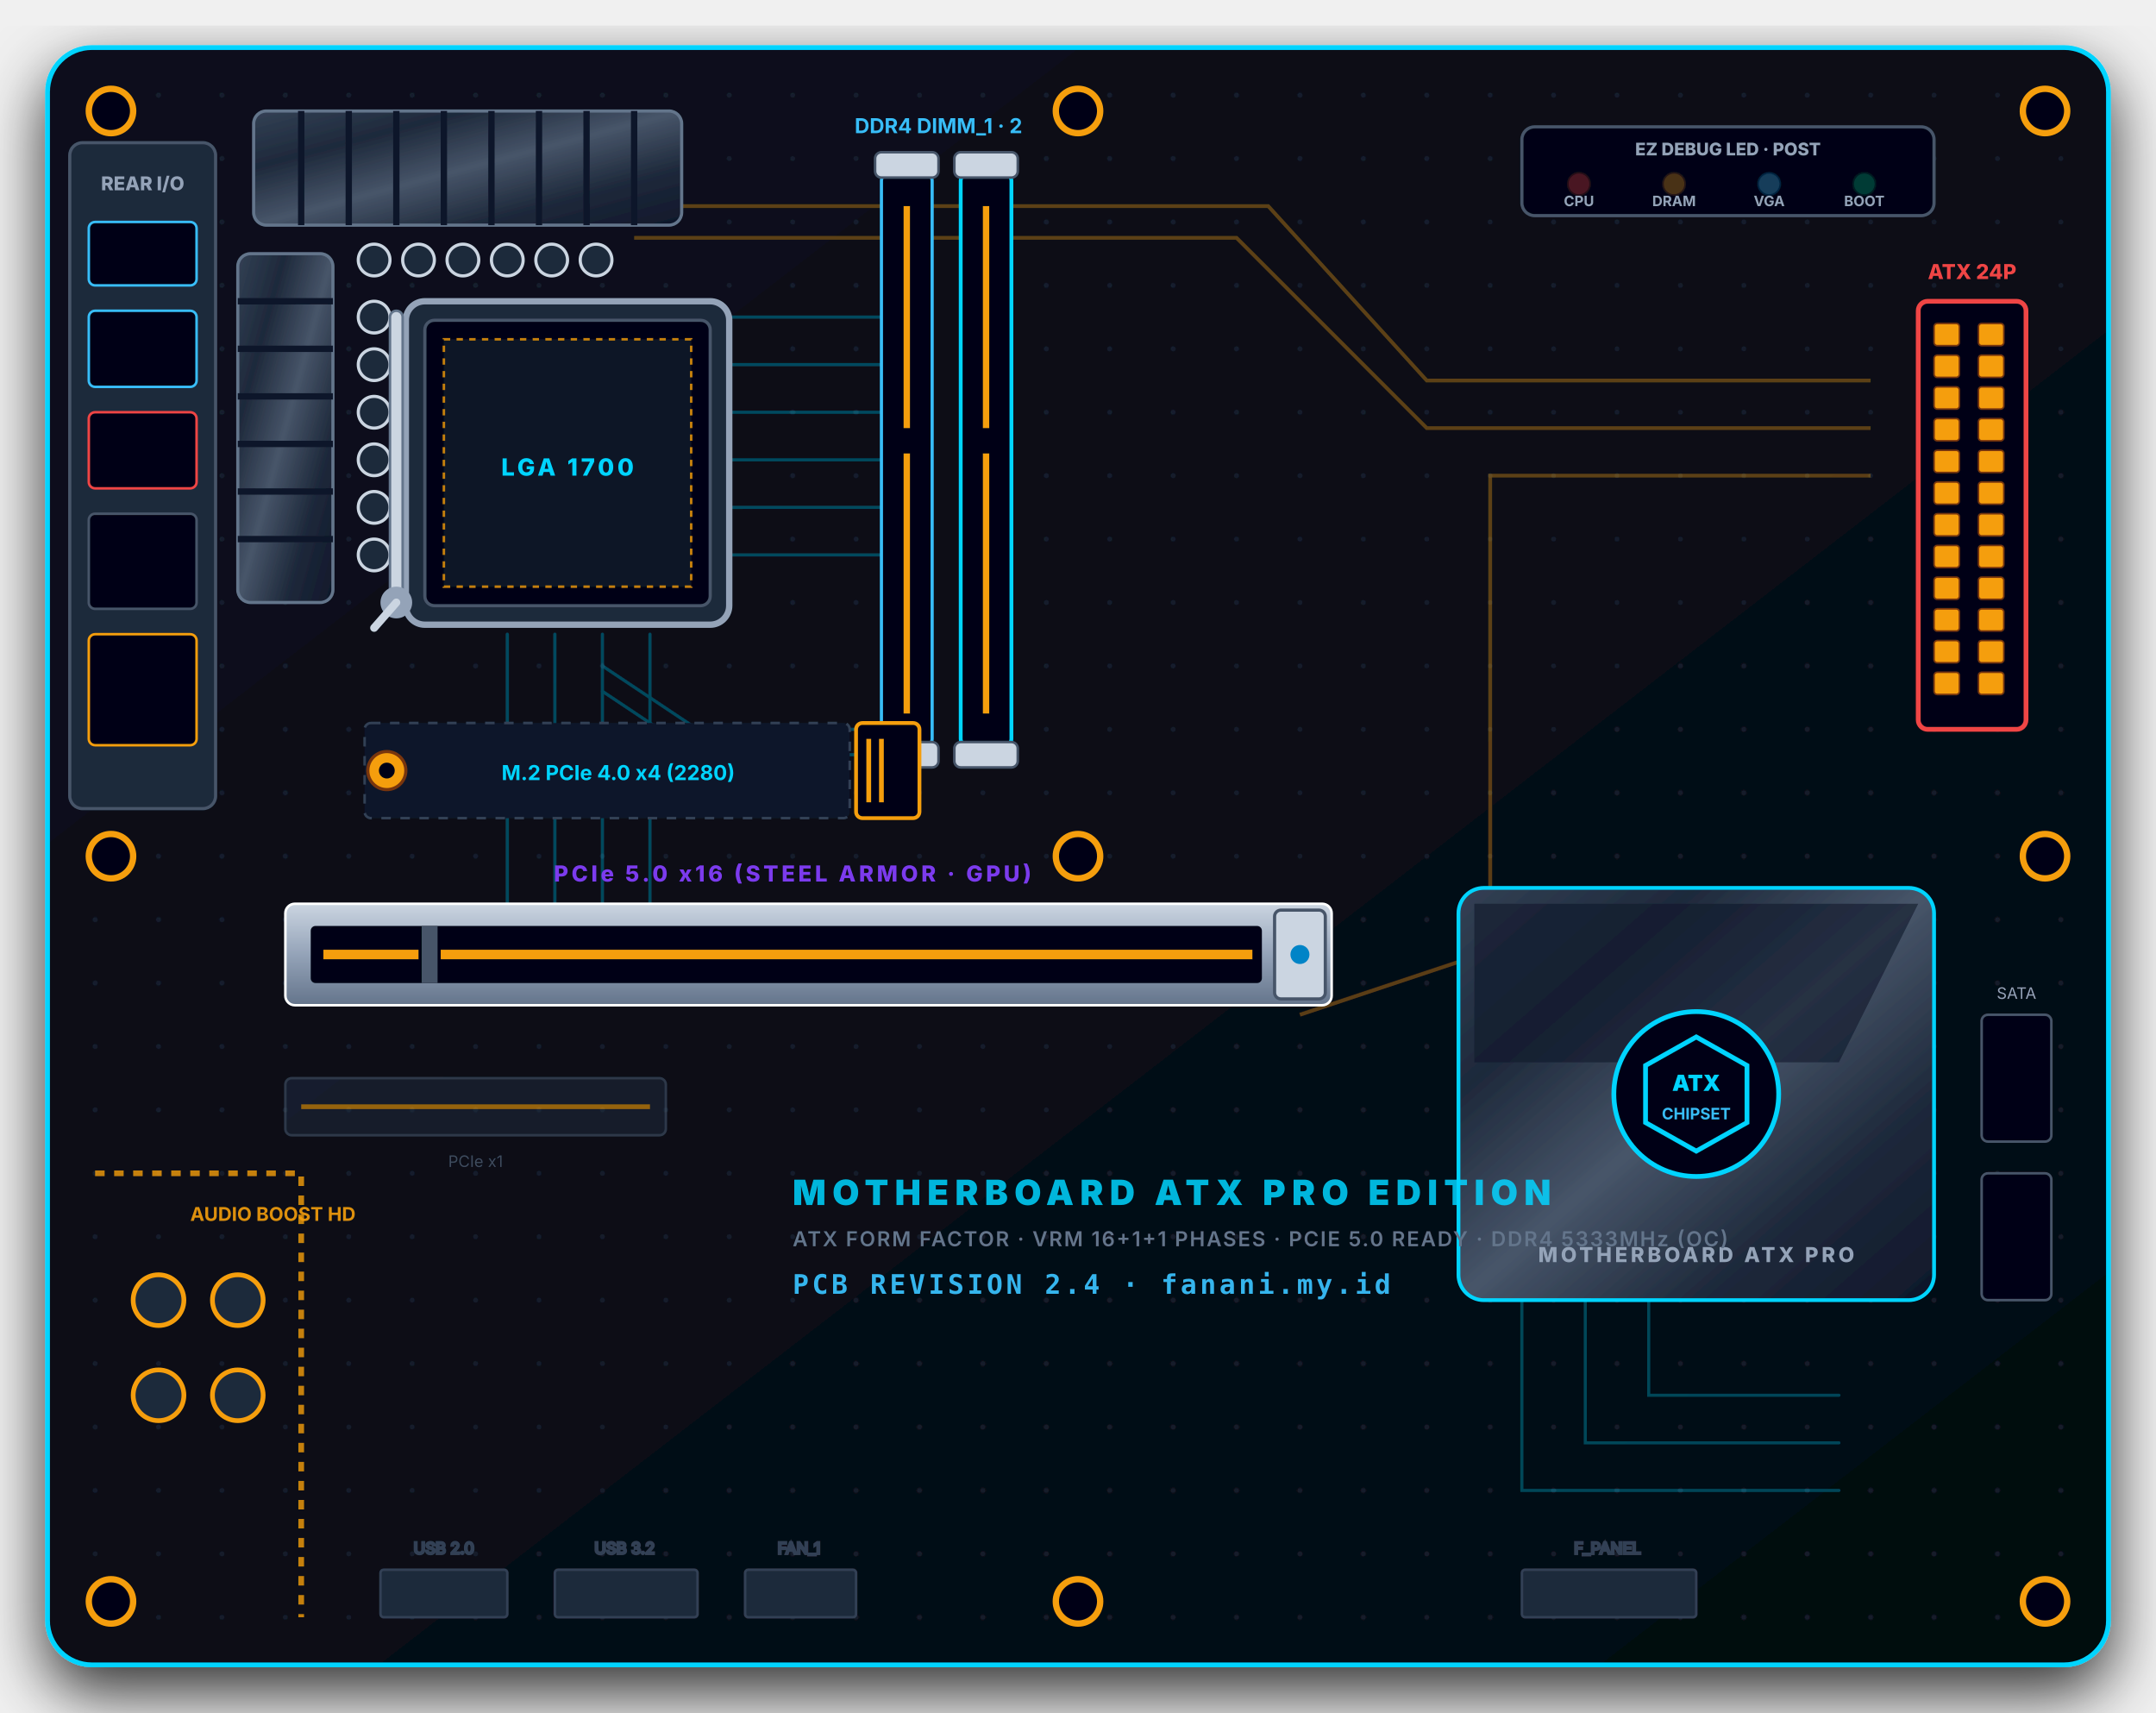
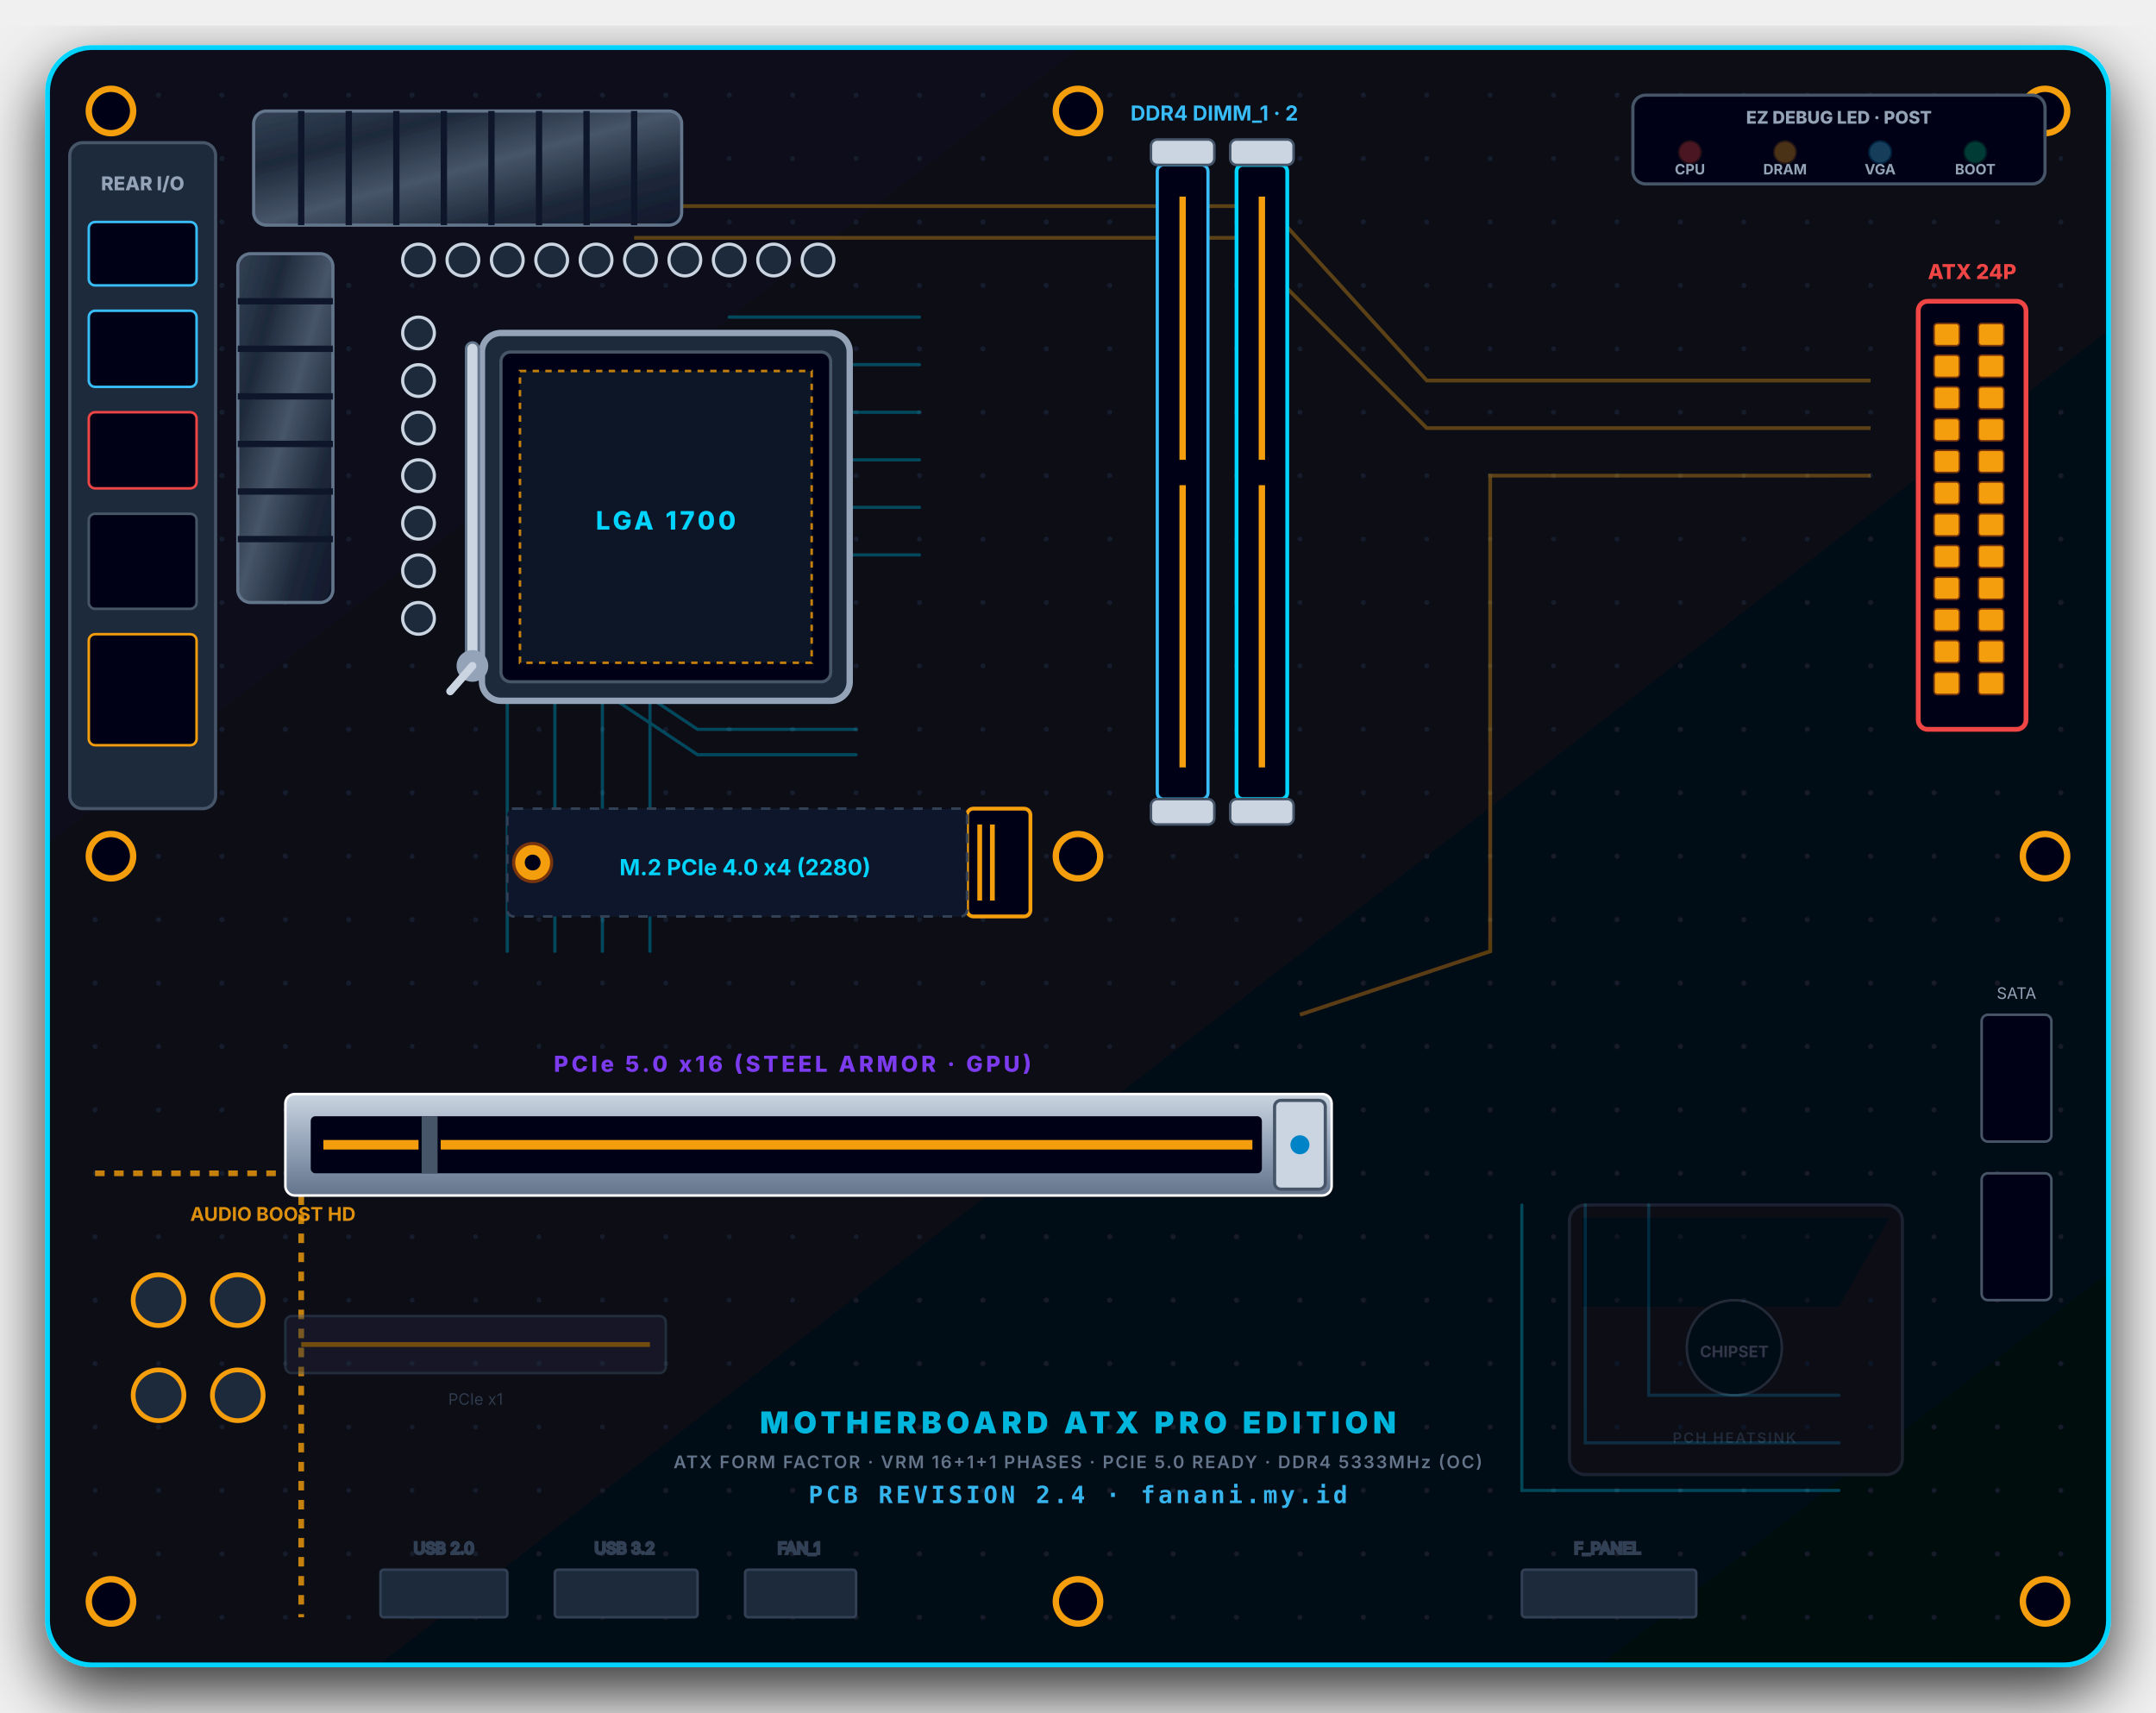
<svg xmlns="http://www.w3.org/2000/svg" viewBox="0 0 680 540" width="100%" height="100%">
  <defs>
    <linearGradient id="mb-pcb" x1="0%" y1="0%" x2="100%" y2="100%">
      <stop offset="0%" stop-color="#0a101d" />
      <stop offset="50%" stop-color="#070c16" />
      <stop offset="100%" stop-color="#040810" />
    </linearGradient>
    <linearGradient id="mb-heatsink" x1="0%" y1="0%" x2="100%" y2="100%">
      <stop offset="0%" stop-color="#334155" />
      <stop offset="25%" stop-color="#1e293b" />
      <stop offset="50%" stop-color="#475569" />
      <stop offset="75%" stop-color="#1e293b" />
      <stop offset="100%" stop-color="#0f172a" />
    </linearGradient>
    <linearGradient id="mb-metal" x1="0%" y1="0%" x2="0%" y2="100%">
      <stop offset="0%" stop-color="#cbd5e1" />
      <stop offset="50%" stop-color="#94a3b8" />
      <stop offset="100%" stop-color="#64748b" />
    </linearGradient>
    <linearGradient id="mb-gold" x1="0%" y1="0%" x2="100%" y2="100%">
      <stop offset="0%" stop-color="#fef08a" />
      <stop offset="50%" stop-color="#f59e0b" />
      <stop offset="100%" stop-color="#b45309" />
    </linearGradient>
    <filter id="mb-glow" x="-10%" y="-10%" width="120%" height="120%">
      <feDropShadow dx="0" dy="8" stdDeviation="10" flood-color="#000000" flood-opacity="0.8" />
    </filter>
    <pattern id="pcb-grid" width="20" height="20" patternUnits="userSpaceOnUse">
      <circle cx="10" cy="10" r="0.8" fill="#1e293b" opacity="0.6" />
    </pattern>
  </defs>
  <g filter="url(#mb-glow)">
    <rect x="15" y="15" width="650" height="510" rx="14" fill="url(#mb-pcb)" stroke="#00D4FF" stroke-width="1.5" />
    <rect x="15" y="15" width="650" height="510" rx="14" fill="url(#pcb-grid)" />
    <g fill="#020617" stroke="#f59e0b" stroke-width="2">
      <circle cx="35" cy="35" r="7" />
      <circle cx="340" cy="35" r="7" />
      <circle cx="645" cy="35" r="7" />
      <circle cx="35" cy="270" r="7" />
      <circle cx="340" cy="270" r="7" />
      <circle cx="645" cy="270" r="7" />
      <circle cx="35" cy="505" r="7" />
      <circle cx="340" cy="505" r="7" />
      <circle cx="645" cy="505" r="7" />
    </g>
    <g stroke="#00D4FF" stroke-width="1" fill="none" opacity="0.3" stroke-linecap="round">
      <path d="M 230,100 L 290,100" />
      <path d="M 230,115 L 290,115" />
      <path d="M 230,130 L 290,130" />
      <path d="M 230,145 L 290,145" />
      <path d="M 230,160 L 290,160" />
      <path d="M 230,175 L 290,175" />
      <path d="M 160,200 L 160,300" />
      <path d="M 175,200 L 175,300" />
      <path d="M 190,200 L 190,300" />
      <path d="M 205,200 L 205,300" />
      <path d="M 190,210 L 220,230 L 270,230" />
      <path d="M 190,218 L 220,238 L 270,238" />
      <path d="M 520,380 L 520,440 L 580,440" />
      <path d="M 500,380 L 500,455 L 580,455" />
      <path d="M 480,380 L 480,470 L 580,470" />
    </g>
    <g stroke="#f59e0b" stroke-width="1.2" fill="none" opacity="0.35">
      <path d="M 590,120 L 450,120 L 400,65 L 200,65" />
      <path d="M 590,135 L 450,135 L 390,75 L 200,75" />
      <path d="M 590,150 L 470,150 L 470,300 L 410,320" />
    </g>
    <path d="M 30,370 L 95,370 L 95,510" stroke="#f59e0b" stroke-width="1.8" stroke-dasharray="3,3" fill="none" opacity="0.8" />
    <text x="60" y="385" font-family="'Inter', sans-serif" font-size="6" font-weight="700" fill="#f59e0b" opacity="0.9">AUDIO BOOST HD</text>
    <circle cx="50" cy="410" r="8" fill="#1e293b" stroke="#f59e0b" stroke-width="1.5" />
    <circle cx="75" cy="410" r="8" fill="#1e293b" stroke="#f59e0b" stroke-width="1.5" />
    <circle cx="50" cy="440" r="8" fill="#1e293b" stroke="#f59e0b" stroke-width="1.5" />
    <circle cx="75" cy="440" r="8" fill="#1e293b" stroke="#f59e0b" stroke-width="1.5" />
    <rect x="22" y="45" width="46" height="210" rx="4" fill="#1e293b" stroke="#475569" stroke-width="1" />
    <text x="45" y="60" font-family="'Inter', sans-serif" font-size="6" font-weight="800" fill="#94a3b8" text-anchor="middle">REAR I/O</text>
    <rect x="28" y="70" width="34" height="20" rx="2" fill="#020617" stroke="#38bdf8" stroke-width="0.8" />
    <rect x="28" y="98" width="34" height="24" rx="2" fill="#020617" stroke="#38bdf8" stroke-width="0.8" />
    <rect x="28" y="130" width="34" height="24" rx="2" fill="#020617" stroke="#ef4444" stroke-width="0.8" />
    <rect x="28" y="162" width="34" height="30" rx="2" fill="#020617" stroke="#475569" stroke-width="0.8" />
    <rect x="28" y="200" width="34" height="35" rx="2" fill="#020617" stroke="#f59e0b" stroke-width="0.8" />
    <rect x="80" y="35" width="135" height="36" rx="4" fill="url(#mb-heatsink)" stroke="#64748b" stroke-width="1" />
    <line x1="95" y1="35" x2="95" y2="71" stroke="#0f172a" stroke-width="2" />
    <line x1="110" y1="35" x2="110" y2="71" stroke="#0f172a" stroke-width="2" />
    <line x1="125" y1="35" x2="125" y2="71" stroke="#0f172a" stroke-width="2" />
    <line x1="140" y1="35" x2="140" y2="71" stroke="#0f172a" stroke-width="2" />
    <line x1="155" y1="35" x2="155" y2="71" stroke="#0f172a" stroke-width="2" />
    <line x1="170" y1="35" x2="170" y2="71" stroke="#0f172a" stroke-width="2" />
    <line x1="185" y1="35" x2="185" y2="71" stroke="#0f172a" stroke-width="2" />
    <line x1="200" y1="35" x2="200" y2="71" stroke="#0f172a" stroke-width="2" />
    <rect x="75" y="80" width="30" height="110" rx="4" fill="url(#mb-heatsink)" stroke="#64748b" stroke-width="1" />
    <line x1="75" y1="95" x2="105" y2="95" stroke="#0f172a" stroke-width="2" />
    <line x1="75" y1="110" x2="105" y2="110" stroke="#0f172a" stroke-width="2" />
    <line x1="75" y1="125" x2="105" y2="125" stroke="#0f172a" stroke-width="2" />
    <line x1="75" y1="140" x2="105" y2="140" stroke="#0f172a" stroke-width="2" />
    <line x1="75" y1="155" x2="105" y2="155" stroke="#0f172a" stroke-width="2" />
    <line x1="75" y1="170" x2="105" y2="170" stroke="#0f172a" stroke-width="2" />
    <g fill="#1e293b" stroke="#cbd5e1" stroke-width="1">
-       <circle cx="118" cy="82" r="5" />
      <circle cx="132" cy="82" r="5" />
      <circle cx="146" cy="82" r="5" />
      <circle cx="160" cy="82" r="5" />
      <circle cx="174" cy="82" r="5" />
      <circle cx="188" cy="82" r="5" />
-       <circle cx="118" cy="100" r="5" />
-       <circle cx="118" cy="115" r="5" />
-       <circle cx="118" cy="130" r="5" />
-       <circle cx="118" cy="145" r="5" />
-       <circle cx="118" cy="160" r="5" />
-       <circle cx="118" cy="175" r="5" />
+       <circle cx="202" cy="82" r="5" />
+       <circle cx="216" cy="82" r="5" />
+       <circle cx="230" cy="82" r="5" />
+       <circle cx="244" cy="82" r="5" />
+       <circle cx="258" cy="82" r="5" />
+       <circle cx="132" cy="105" r="5" />
+       <circle cx="132" cy="120" r="5" />
+       <circle cx="132" cy="135" r="5" />
+       <circle cx="132" cy="150" r="5" />
+       <circle cx="132" cy="165" r="5" />
+       <circle cx="132" cy="180" r="5" />
+       <circle cx="132" cy="195" r="5" />
    </g>
    <g id="mb-cpu-socket-area">
-       <rect x="128" y="95" width="102" height="102" rx="6" fill="#1e293b" stroke="#94a3b8" stroke-width="2" />
-       <rect x="134" y="101" width="90" height="90" rx="3" fill="#020617" stroke="#475569" stroke-width="1" />
-       <rect x="140" y="107" width="78" height="78" fill="#0f172a" stroke="#f59e0b" stroke-dasharray="2,2" stroke-width="0.8" opacity="0.8" />
-       <text x="179" y="150" font-family="'Inter', sans-serif" font-size="7.5" font-weight="800" fill="#00D4FF" text-anchor="middle" letter-spacing="1">
+       <rect x="152" y="105" width="116" height="116" rx="6" fill="#1e293b" stroke="#94a3b8" stroke-width="2" />
+       <rect x="158" y="111" width="104" height="104" rx="3" fill="#020617" stroke="#475569" stroke-width="1" />
+       <rect x="164" y="117" width="92" height="92" fill="#0f172a" stroke="#f59e0b" stroke-dasharray="2,2" stroke-width="0.8" opacity="0.8" />
+       <text x="210" y="167" font-family="'Inter', sans-serif" font-size="8" font-weight="800" fill="#00D4FF" text-anchor="middle" letter-spacing="1">
        LGA 1700
      </text>
-       <rect x="123" y="98" width="4" height="96" rx="2" fill="#cbd5e1" stroke="#64748b" stroke-width="0.8" />
-       <circle cx="125" cy="190" r="5" fill="#94a3b8" />
-       <path d="M 125,190 L 118,198" stroke="#cbd5e1" stroke-width="2.5" stroke-linecap="round" />
+       <rect x="147" y="108" width="4" height="106" rx="2" fill="#cbd5e1" stroke="#64748b" stroke-width="0.8" />
+       <circle cx="149" cy="210" r="5" fill="#94a3b8" />
+       <path d="M 149,210 L 142,218" stroke="#cbd5e1" stroke-width="2.5" stroke-linecap="round" />
    </g>
    <g id="mb-ram-slots-area">
-       <rect x="278" y="55" width="16" height="180" rx="2" fill="#020617" stroke="#38bdf8" stroke-width="1" />
-       <line x1="286" y1="65" x2="286" y2="135" stroke="#f59e0b" stroke-width="2" />
-       <rect x="282" y="137" width="8" height="4" fill="#020617" />
-       <line x1="286" y1="143" x2="286" y2="225" stroke="#f59e0b" stroke-width="2" />
-       <rect x="276" y="48" width="20" height="8" rx="2" fill="#cbd5e1" stroke="#475569" stroke-width="0.8" />
-       <rect x="276" y="234" width="20" height="8" rx="2" fill="#cbd5e1" stroke="#475569" stroke-width="0.8" />
-       <rect x="303" y="55" width="16" height="180" rx="2" fill="#020617" stroke="#00D4FF" stroke-width="1.2" />
-       <line x1="311" y1="65" x2="311" y2="135" stroke="#f59e0b" stroke-width="2" />
-       <rect x="307" y="137" width="8" height="4" fill="#020617" />
-       <line x1="311" y1="143" x2="311" y2="225" stroke="#f59e0b" stroke-width="2" />
-       <rect x="301" y="48" width="20" height="8" rx="2" fill="#cbd5e1" stroke="#475569" stroke-width="0.8" />
-       <rect x="301" y="234" width="20" height="8" rx="2" fill="#cbd5e1" stroke="#475569" stroke-width="0.8" />
-       <text x="296" y="42" font-family="'Inter', sans-serif" font-size="6.5" font-weight="700" fill="#38bdf8" text-anchor="middle">
+       <rect x="365" y="52" width="16" height="200" rx="2" fill="#020617" stroke="#38bdf8" stroke-width="1" />
+       <line x1="373" y1="62" x2="373" y2="145" stroke="#f59e0b" stroke-width="2" />
+       <rect x="369" y="147" width="8" height="4" fill="#020617" />
+       <line x1="373" y1="153" x2="373" y2="242" stroke="#f59e0b" stroke-width="2" />
+       <rect x="363" y="44" width="20" height="8" rx="2" fill="#cbd5e1" stroke="#475569" stroke-width="0.8" />
+       <rect x="363" y="252" width="20" height="8" rx="2" fill="#cbd5e1" stroke="#475569" stroke-width="0.8" />
+       <rect x="390" y="52" width="16" height="200" rx="2" fill="#020617" stroke="#00D4FF" stroke-width="1.2" />
+       <line x1="398" y1="62" x2="398" y2="145" stroke="#f59e0b" stroke-width="2" />
+       <rect x="394" y="147" width="8" height="4" fill="#020617" />
+       <line x1="398" y1="153" x2="398" y2="242" stroke="#f59e0b" stroke-width="2" />
+       <rect x="388" y="44" width="20" height="8" rx="2" fill="#cbd5e1" stroke="#475569" stroke-width="0.8" />
+       <rect x="388" y="252" width="20" height="8" rx="2" fill="#cbd5e1" stroke="#475569" stroke-width="0.8" />
+       <text x="383" y="38" font-family="'Inter', sans-serif" font-size="6.5" font-weight="700" fill="#38bdf8" text-anchor="middle">
        DDR4 DIMM_1 · 2
      </text>
    </g>
    <g id="mb-psu-header-area">
      <rect x="605" y="95" width="34" height="135" rx="3" fill="#020617" stroke="#ef4444" stroke-width="1.5" />
      <text x="622" y="88" font-family="'Inter', sans-serif" font-size="6.5" font-weight="800" fill="#ef4444" text-anchor="middle">
        ATX 24P
      </text>
      <g fill="#f59e0b" stroke="#78350f" stroke-width="0.5">
        <rect x="610" y="102" width="8" height="7" rx="1" />
        <rect x="610" y="112" width="8" height="7" rx="1" />
        <rect x="610" y="122" width="8" height="7" rx="1" />
        <rect x="610" y="132" width="8" height="7" rx="1" />
        <rect x="610" y="142" width="8" height="7" rx="1" />
        <rect x="610" y="152" width="8" height="7" rx="1" />
        <rect x="610" y="162" width="8" height="7" rx="1" />
        <rect x="610" y="172" width="8" height="7" rx="1" />
        <rect x="610" y="182" width="8" height="7" rx="1" />
        <rect x="610" y="192" width="8" height="7" rx="1" />
        <rect x="610" y="202" width="8" height="7" rx="1" />
        <rect x="610" y="212" width="8" height="7" rx="1" />
        <rect x="624" y="102" width="8" height="7" rx="1" />
        <rect x="624" y="112" width="8" height="7" rx="1" />
        <rect x="624" y="122" width="8" height="7" rx="1" />
        <rect x="624" y="132" width="8" height="7" rx="1" />
        <rect x="624" y="142" width="8" height="7" rx="1" />
        <rect x="624" y="152" width="8" height="7" rx="1" />
        <rect x="624" y="162" width="8" height="7" rx="1" />
        <rect x="624" y="172" width="8" height="7" rx="1" />
        <rect x="624" y="182" width="8" height="7" rx="1" />
        <rect x="624" y="192" width="8" height="7" rx="1" />
        <rect x="624" y="202" width="8" height="7" rx="1" />
        <rect x="624" y="212" width="8" height="7" rx="1" />
      </g>
    </g>
    <g id="mb-m2-slot-area">
-       <rect x="270" y="228" width="20" height="30" rx="2" fill="#020617" stroke="#f59e0b" stroke-width="1.2" />
-       <line x1="274" y1="233" x2="274" y2="253" stroke="#f59e0b" stroke-width="1.5" />
-       <line x1="278" y1="233" x2="278" y2="253" stroke="#f59e0b" stroke-width="1.5" />
-       <rect x="115" y="228" width="153" height="30" rx="2" fill="#0f172a" stroke="#334155" stroke-width="0.8" stroke-dasharray="3,3" />
-       <circle cx="122" cy="243" r="6" fill="#f59e0b" stroke="#78350f" stroke-width="1" />
-       <circle cx="122" cy="243" r="2.5" fill="#020617" />
-       <text x="195" y="246" font-family="'Inter', sans-serif" font-size="6.5" font-weight="700" fill="#00D4FF" text-anchor="middle">
+       <rect x="305" y="255" width="20" height="34" rx="2" fill="#020617" stroke="#f59e0b" stroke-width="1.2" />
+       <line x1="309" y1="260" x2="309" y2="284" stroke="#f59e0b" stroke-width="1.5" />
+       <line x1="313" y1="260" x2="313" y2="284" stroke="#f59e0b" stroke-width="1.5" />
+       <rect x="160" y="255" width="145" height="34" rx="2" fill="#0f172a" stroke="#334155" stroke-width="0.8" stroke-dasharray="3,3" />
+       <circle cx="168" cy="272" r="6" fill="#f59e0b" stroke="#78350f" stroke-width="1" />
+       <circle cx="168" cy="272" r="2.5" fill="#020617" />
+       <text x="235" y="276" font-family="'Inter', sans-serif" font-size="7" font-weight="700" fill="#00D4FF" text-anchor="middle">
        M.2 PCIe 4.0 x4 (2280)
      </text>
    </g>
    <g id="mb-pcie-slot-area">
-       <rect x="90" y="285" width="330" height="32" rx="3" fill="url(#mb-metal)" stroke="#ffffff" stroke-width="0.8" />
-       <rect x="98" y="292" width="300" height="18" rx="1.5" fill="#020617" />
-       <line x1="102" y1="301" x2="132" y2="301" stroke="#f59e0b" stroke-width="3" />
-       <rect x="133" y="292" width="5" height="18" fill="#475569" />
-       <line x1="139" y1="301" x2="395" y2="301" stroke="#f59e0b" stroke-width="3" />
-       <rect x="402" y="287" width="16" height="28" rx="2" fill="#cbd5e1" stroke="#475569" stroke-width="1" />
-       <circle cx="410" cy="301" r="3" fill="#0284c7" />
-       <text x="250" y="278" font-family="'Inter', sans-serif" font-size="7" font-weight="800" fill="#7C3AED" text-anchor="middle" letter-spacing="1">
+       <rect x="90" y="345" width="330" height="32" rx="3" fill="url(#mb-metal)" stroke="#ffffff" stroke-width="0.8" />
+       <rect x="98" y="352" width="300" height="18" rx="1.5" fill="#020617" />
+       <line x1="102" y1="361" x2="132" y2="361" stroke="#f59e0b" stroke-width="3" />
+       <rect x="133" y="352" width="5" height="18" fill="#475569" />
+       <line x1="139" y1="361" x2="395" y2="361" stroke="#f59e0b" stroke-width="3" />
+       <rect x="402" y="347" width="16" height="28" rx="2" fill="#cbd5e1" stroke="#475569" stroke-width="1" />
+       <circle cx="410" cy="361" r="3" fill="#0284c7" />
+       <text x="250" y="338" font-family="'Inter', sans-serif" font-size="7" font-weight="800" fill="#7C3AED" text-anchor="middle" letter-spacing="1">
        PCIe 5.0 x16 (STEEL ARMOR · GPU)
      </text>
    </g>
-     <g opacity="0.6">
-       <rect x="90" y="340" width="120" height="18" rx="2" fill="#1e293b" stroke="#475569" stroke-width="0.8" />
-       <line x1="95" y1="349" x2="205" y2="349" stroke="#f59e0b" stroke-width="1.5" />
-       <text x="150" y="368" font-family="'Inter', sans-serif" font-size="5" fill="#64748b" text-anchor="middle">PCIe x1</text>
-     </g>
-     <rect x="460" y="280" width="150" height="130" rx="8" fill="url(#mb-heatsink)" stroke="#00D4FF" stroke-width="1.2" />
-     <polygon points="465,285 605,285 580,335 465,335" fill="#0f172a" opacity="0.6" />
-     <g transform="translate(535, 345)">
-       <circle cx="0" cy="0" r="26" fill="#020617" stroke="#00D4FF" stroke-width="1.5" />
-       <polygon points="0,-18 16,-9 16,9 0,18 -16,9 -16,-9" fill="none" stroke="#00D4FF" stroke-width="1.5" />
-       <text x="0" y="-1" font-family="'Inter', sans-serif" font-size="7" font-weight="900" fill="#00D4FF" text-anchor="middle">ATX</text>
-       <text x="0" y="8" font-family="'Inter', sans-serif" font-size="5" font-weight="700" fill="#38bdf8" text-anchor="middle">CHIPSET</text>
-     </g>
-     <text x="535" y="398" font-family="'Inter', sans-serif" font-size="6.5" font-weight="800" fill="#94a3b8" text-anchor="middle" letter-spacing="1">
-       MOTHERBOARD ATX PRO
-     </text>
+     <g opacity="0.45">
+       <rect x="90" y="415" width="120" height="18" rx="2" fill="#1e293b" stroke="#475569" stroke-width="0.8" />
+       <line x1="95" y1="424" x2="205" y2="424" stroke="#f59e0b" stroke-width="1.5" />
+       <text x="150" y="443" font-family="'Inter', sans-serif" font-size="5" fill="#64748b" text-anchor="middle">PCIe x1</text>
+     </g>
+     <g id="mb-chipset-subtle" opacity="0.45" transform="translate(495, 380)">
+       <rect x="0" y="0" width="105" height="85" rx="5" fill="#0b1120" stroke="#334155" stroke-width="1" />
+       <polygon points="4,4 101,4 85,32 4,32" fill="#020617" opacity="0.6" />
+       <g transform="translate(52, 45)">
+         <circle cx="0" cy="0" r="15" fill="#020617" stroke="#475569" stroke-width="0.8" />
+         <text x="0" y="3" font-family="'Inter', sans-serif" font-size="5" font-weight="700" fill="#64748b" text-anchor="middle">CHIPSET</text>
+       </g>
+       <text x="52" y="75" font-family="'Inter', sans-serif" font-size="4.5" font-weight="600" fill="#475569" text-anchor="middle" letter-spacing="0.5">
+         PCH HEATSINK
+       </text>
+     </g>
    <rect x="625" y="320" width="22" height="40" rx="2" fill="#020617" stroke="#475569" stroke-width="0.8" />
    <rect x="625" y="370" width="22" height="40" rx="2" fill="#020617" stroke="#475569" stroke-width="0.8" />
    <text x="636" y="315" font-family="'Inter', sans-serif" font-size="5" fill="#94a3b8" text-anchor="middle">SATA</text>
-     <g id="mb-debug-leds" transform="translate(480, 40)">
+     <g id="mb-debug-leds" transform="translate(515, 30)">
      <rect x="0" y="0" width="130" height="28" rx="4" fill="#020617" stroke="#475569" stroke-width="1" />
      <text x="65" y="9" font-family="'Inter', sans-serif" font-size="5.5" font-weight="800" fill="#94a3b8" text-anchor="middle">
        EZ DEBUG LED · POST
      </text>
      <g transform="translate(18, 18)">
        <circle id="led-cpu-bulb" cx="0" cy="0" r="3.5" fill="#ef4444" opacity="0.3" stroke="#7f1d1d" stroke-width="0.5" />
        <text x="0" y="7" font-family="'Inter', sans-serif" font-size="4.5" font-weight="700" fill="#94a3b8" text-anchor="middle">CPU</text>
      </g>
      <g transform="translate(48, 18)">
        <circle id="led-dram-bulb" cx="0" cy="0" r="3.5" fill="#f59e0b" opacity="0.3" stroke="#78350f" stroke-width="0.5" />
        <text x="0" y="7" font-family="'Inter', sans-serif" font-size="4.5" font-weight="700" fill="#94a3b8" text-anchor="middle">DRAM</text>
      </g>
      <g transform="translate(78, 18)">
        <circle id="led-vga-bulb" cx="0" cy="0" r="3.5" fill="#38bdf8" opacity="0.3" stroke="#0369a1" stroke-width="0.5" />
        <text x="0" y="7" font-family="'Inter', sans-serif" font-size="4.5" font-weight="700" fill="#94a3b8" text-anchor="middle">VGA</text>
      </g>
      <g transform="translate(108, 18)">
        <circle id="led-boot-bulb" cx="0" cy="0" r="3.5" fill="#10b981" opacity="0.3" stroke="#064e3b" stroke-width="0.5" />
        <text x="0" y="7" font-family="'Inter', sans-serif" font-size="4.5" font-weight="700" fill="#94a3b8" text-anchor="middle">BOOT</text>
      </g>
    </g>
    <g fill="#1e293b" stroke="#334155" stroke-width="0.8">
      <rect x="120" y="495" width="40" height="15" rx="1" />
      <text x="140" y="490" font-family="'Inter', sans-serif" font-size="5" fill="#64748b" text-anchor="middle">USB 2.0</text>
      <rect x="175" y="495" width="45" height="15" rx="1" />
      <text x="197" y="490" font-family="'Inter', sans-serif" font-size="5" fill="#64748b" text-anchor="middle">USB 3.2</text>
      <rect x="235" y="495" width="35" height="15" rx="1" />
      <text x="252" y="490" font-family="'Inter', sans-serif" font-size="5" fill="#64748b" text-anchor="middle">FAN_1</text>
      <rect x="480" y="495" width="55" height="15" rx="1" />
      <text x="507" y="490" font-family="'Inter', sans-serif" font-size="5" fill="#64748b" text-anchor="middle">F_PANEL</text>
    </g>
-     <text x="250" y="380" font-family="'Inter', sans-serif" font-size="11" font-weight="900" fill="#00D4FF" letter-spacing="2" opacity="0.85">
-       MOTHERBOARD ATX PRO EDITION
-     </text>
-     <text x="250" y="393" font-family="'Inter', sans-serif" font-size="6.5" font-weight="600" fill="#64748b" letter-spacing="0.5">
-       ATX FORM FACTOR · VRM 16+1+1 PHASES · PCIE 5.0 READY · DDR4 5333MHz (OC)
-     </text>
-     <text x="250" y="408" font-family="'Space Mono', monospace" font-size="8.5" font-weight="700" fill="#38bdf8" letter-spacing="1" opacity="0.95">
-       PCB REVISION 2.4 · fanani.my.id
-     </text>
+     <g transform="translate(340, 452)">
+       <text x="0" y="0" font-family="'Inter', sans-serif" font-size="9.5" font-weight="900" fill="#00D4FF" letter-spacing="1.5" opacity="0.85" text-anchor="middle">
+         MOTHERBOARD ATX PRO EDITION
+       </text>
+       <text x="0" y="11" font-family="'Inter', sans-serif" font-size="5.5" font-weight="600" fill="#64748b" letter-spacing="0.5" text-anchor="middle">
+         ATX FORM FACTOR · VRM 16+1+1 PHASES · PCIE 5.0 READY · DDR4 5333MHz (OC)
+       </text>
+       <text x="0" y="22" font-family="'Space Mono', monospace" font-size="7.5" font-weight="700" fill="#38bdf8" letter-spacing="1" opacity="0.95" text-anchor="middle">
+         PCB REVISION 2.4 · fanani.my.id
+       </text>
+     </g>
  </g>
</svg>
